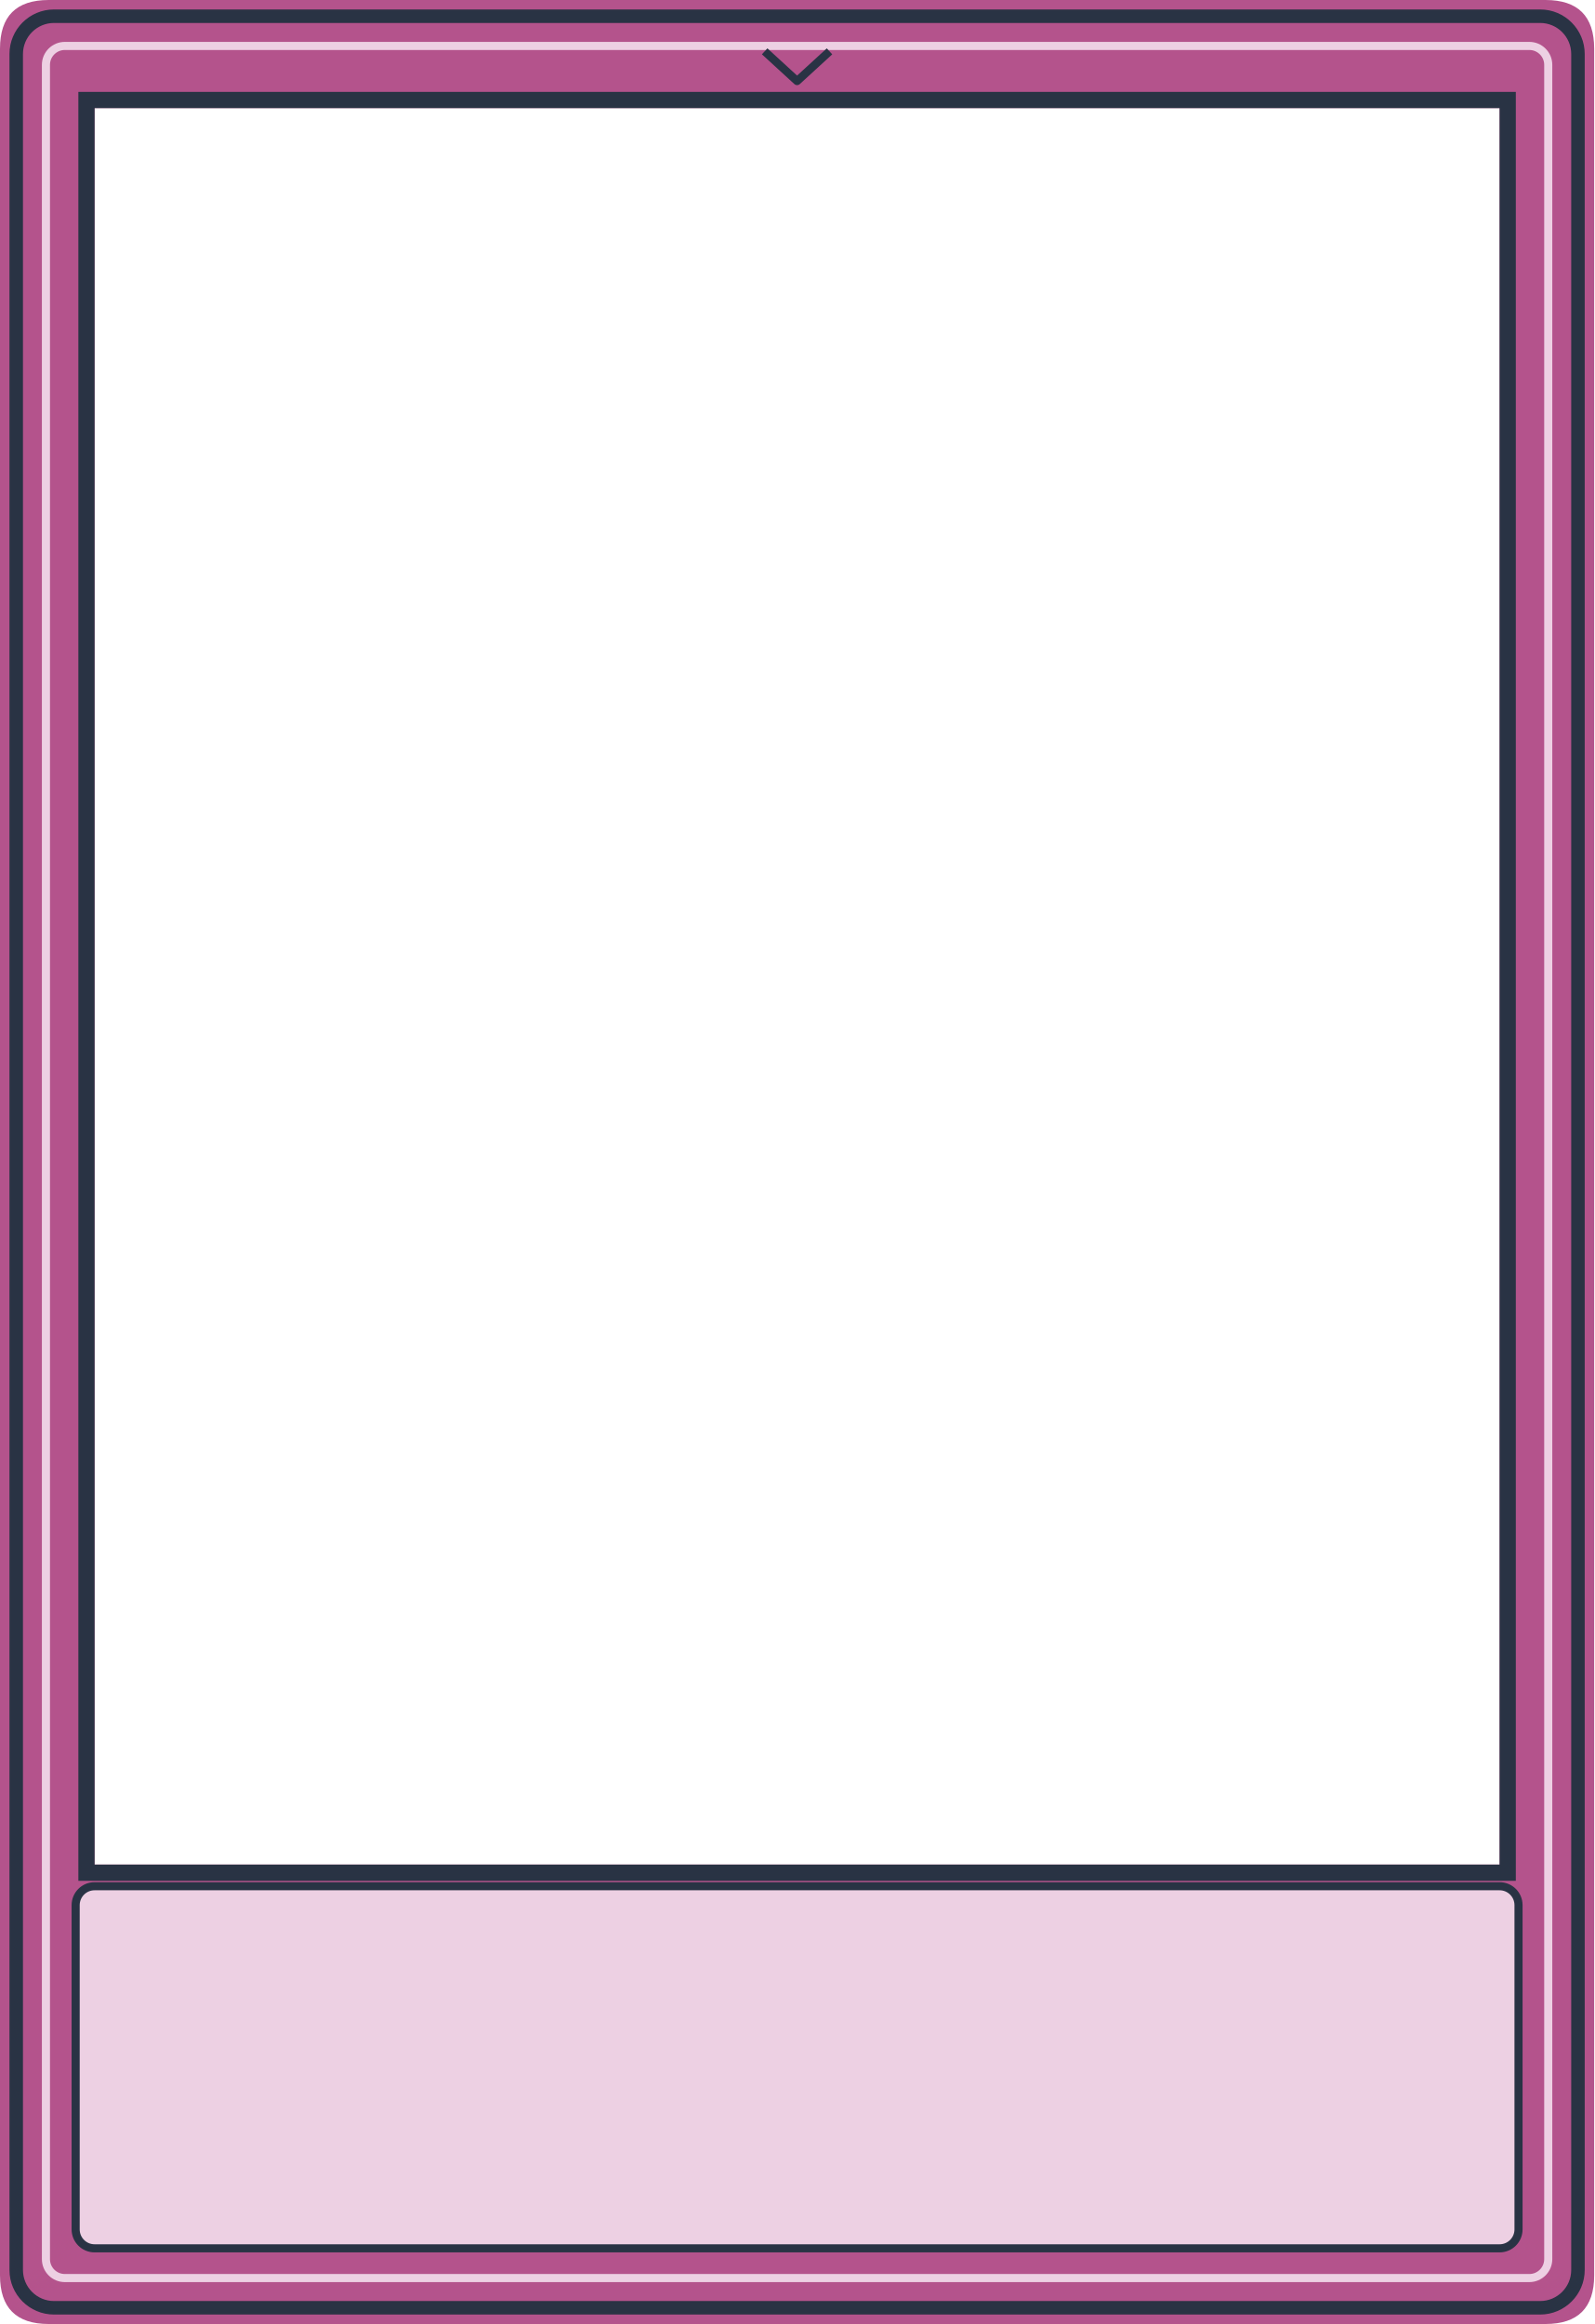
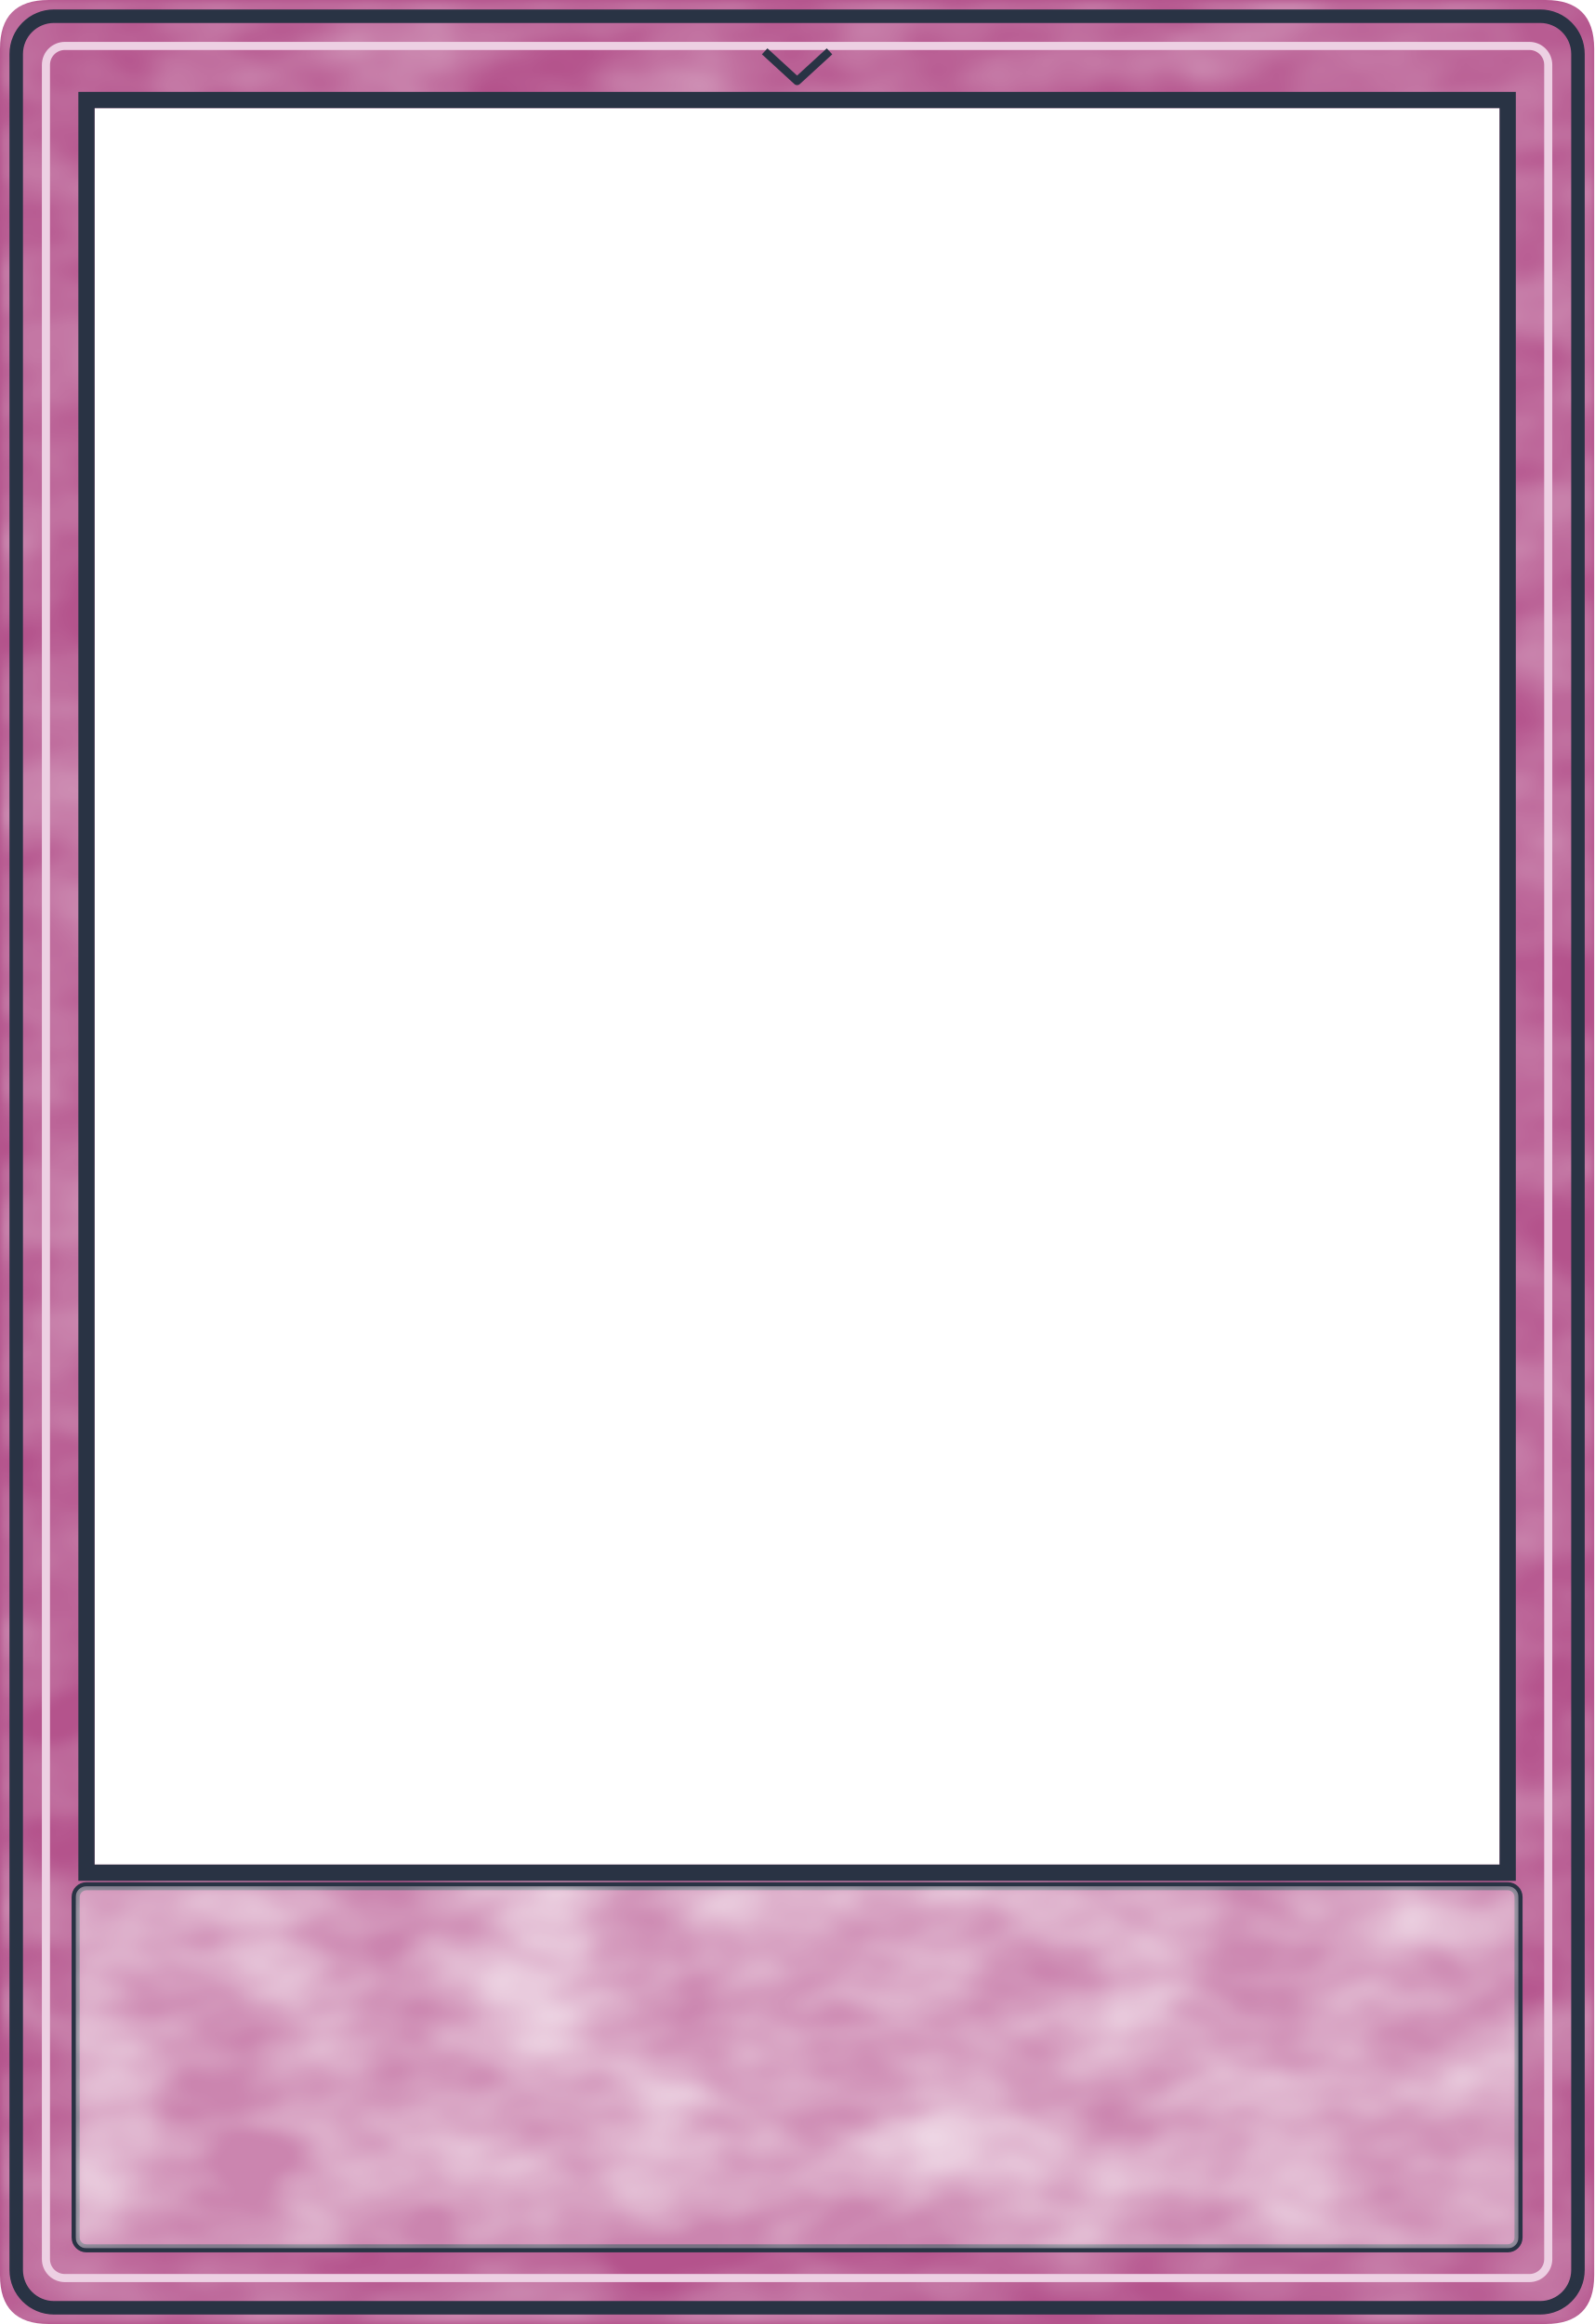
<svg xmlns="http://www.w3.org/2000/svg" width="590" height="860" viewBox="0 0 590 860">
  <g id="frame-base">
    <path fill="#b4538c" fill-rule="evenodd" d="M18 0 H572 Q590 0 590 18 V842 Q590 860 572 860 H18 Q0 860 0 842 V18 Q0 0 18 0 Z M35 40 V690 H555 V40 Z" />
+   </g>
+   <g id="cloud-texture">
+     <defs>
+       <filter id="clouds" x="0" y="0" width="100%" height="100%">
+         <feTurbulence type="fractalNoise" baseFrequency=".018 .032" numOctaves="3" seed="19" />
+         <feColorMatrix type="matrix" values="0 0 0 0 1  0 0 0 0 1  0 0 0 0 1  1.3 0 0 0 -.35" />
+         <feGaussianBlur stdDeviation="1.4" />
+       </filter>
+       <clipPath id="band-clip">
+         <rect x="28" y="698" width="534" height="134" rx="4" />
+       </clipPath>
+       <clipPath id="frame-clip">
+         <path clip-rule="evenodd" d="M0 0 H590 V860 H0 Z M35 40 V690 H555 V40 Z" />
+       </clipPath>
+     </defs>
+     <g clip-path="url(#frame-clip)" opacity=".48">
+       <rect width="590" height="860" filter="url(#clouds)" />
+     </g>
  </g>
  <g id="border">
    <rect x="6" y="6" width="578" height="848" rx="14" fill="none" stroke="#293344" stroke-width="5" />
    <rect x="17" y="17" width="556" height="826" rx="7" fill="none" stroke="#edd0e3" stroke-width="3" />
    <rect x="32" y="37" width="526" height="656" fill="none" stroke="#293344" stroke-width="6" />
  </g>
  <g id="information-band">
-     <rect x="28" y="698" width="534" height="134" rx="7" fill="#edd0e3" stroke="#293344" stroke-width="3" />
+     <rect x="28" y="698" width="534" height="134" rx="4" fill="#b4538c" stroke="#293344" stroke-width="3" />
+     <g clip-path="url(#band-clip)">
+       <rect x="28" y="698" width="534" height="134" fill="#edd0e3" opacity=".40" />
+       <rect x="28" y="698" width="534" height="134" filter="url(#clouds)" opacity=".85" />
+     </g>
  </g>
  <g id="type-signature">
    <path d="M-12 -5 L0 6 L12 -5" transform="translate(295 24)" fill="none" stroke="#293344" stroke-width="3" stroke-linejoin="round" />
  </g>
</svg>
